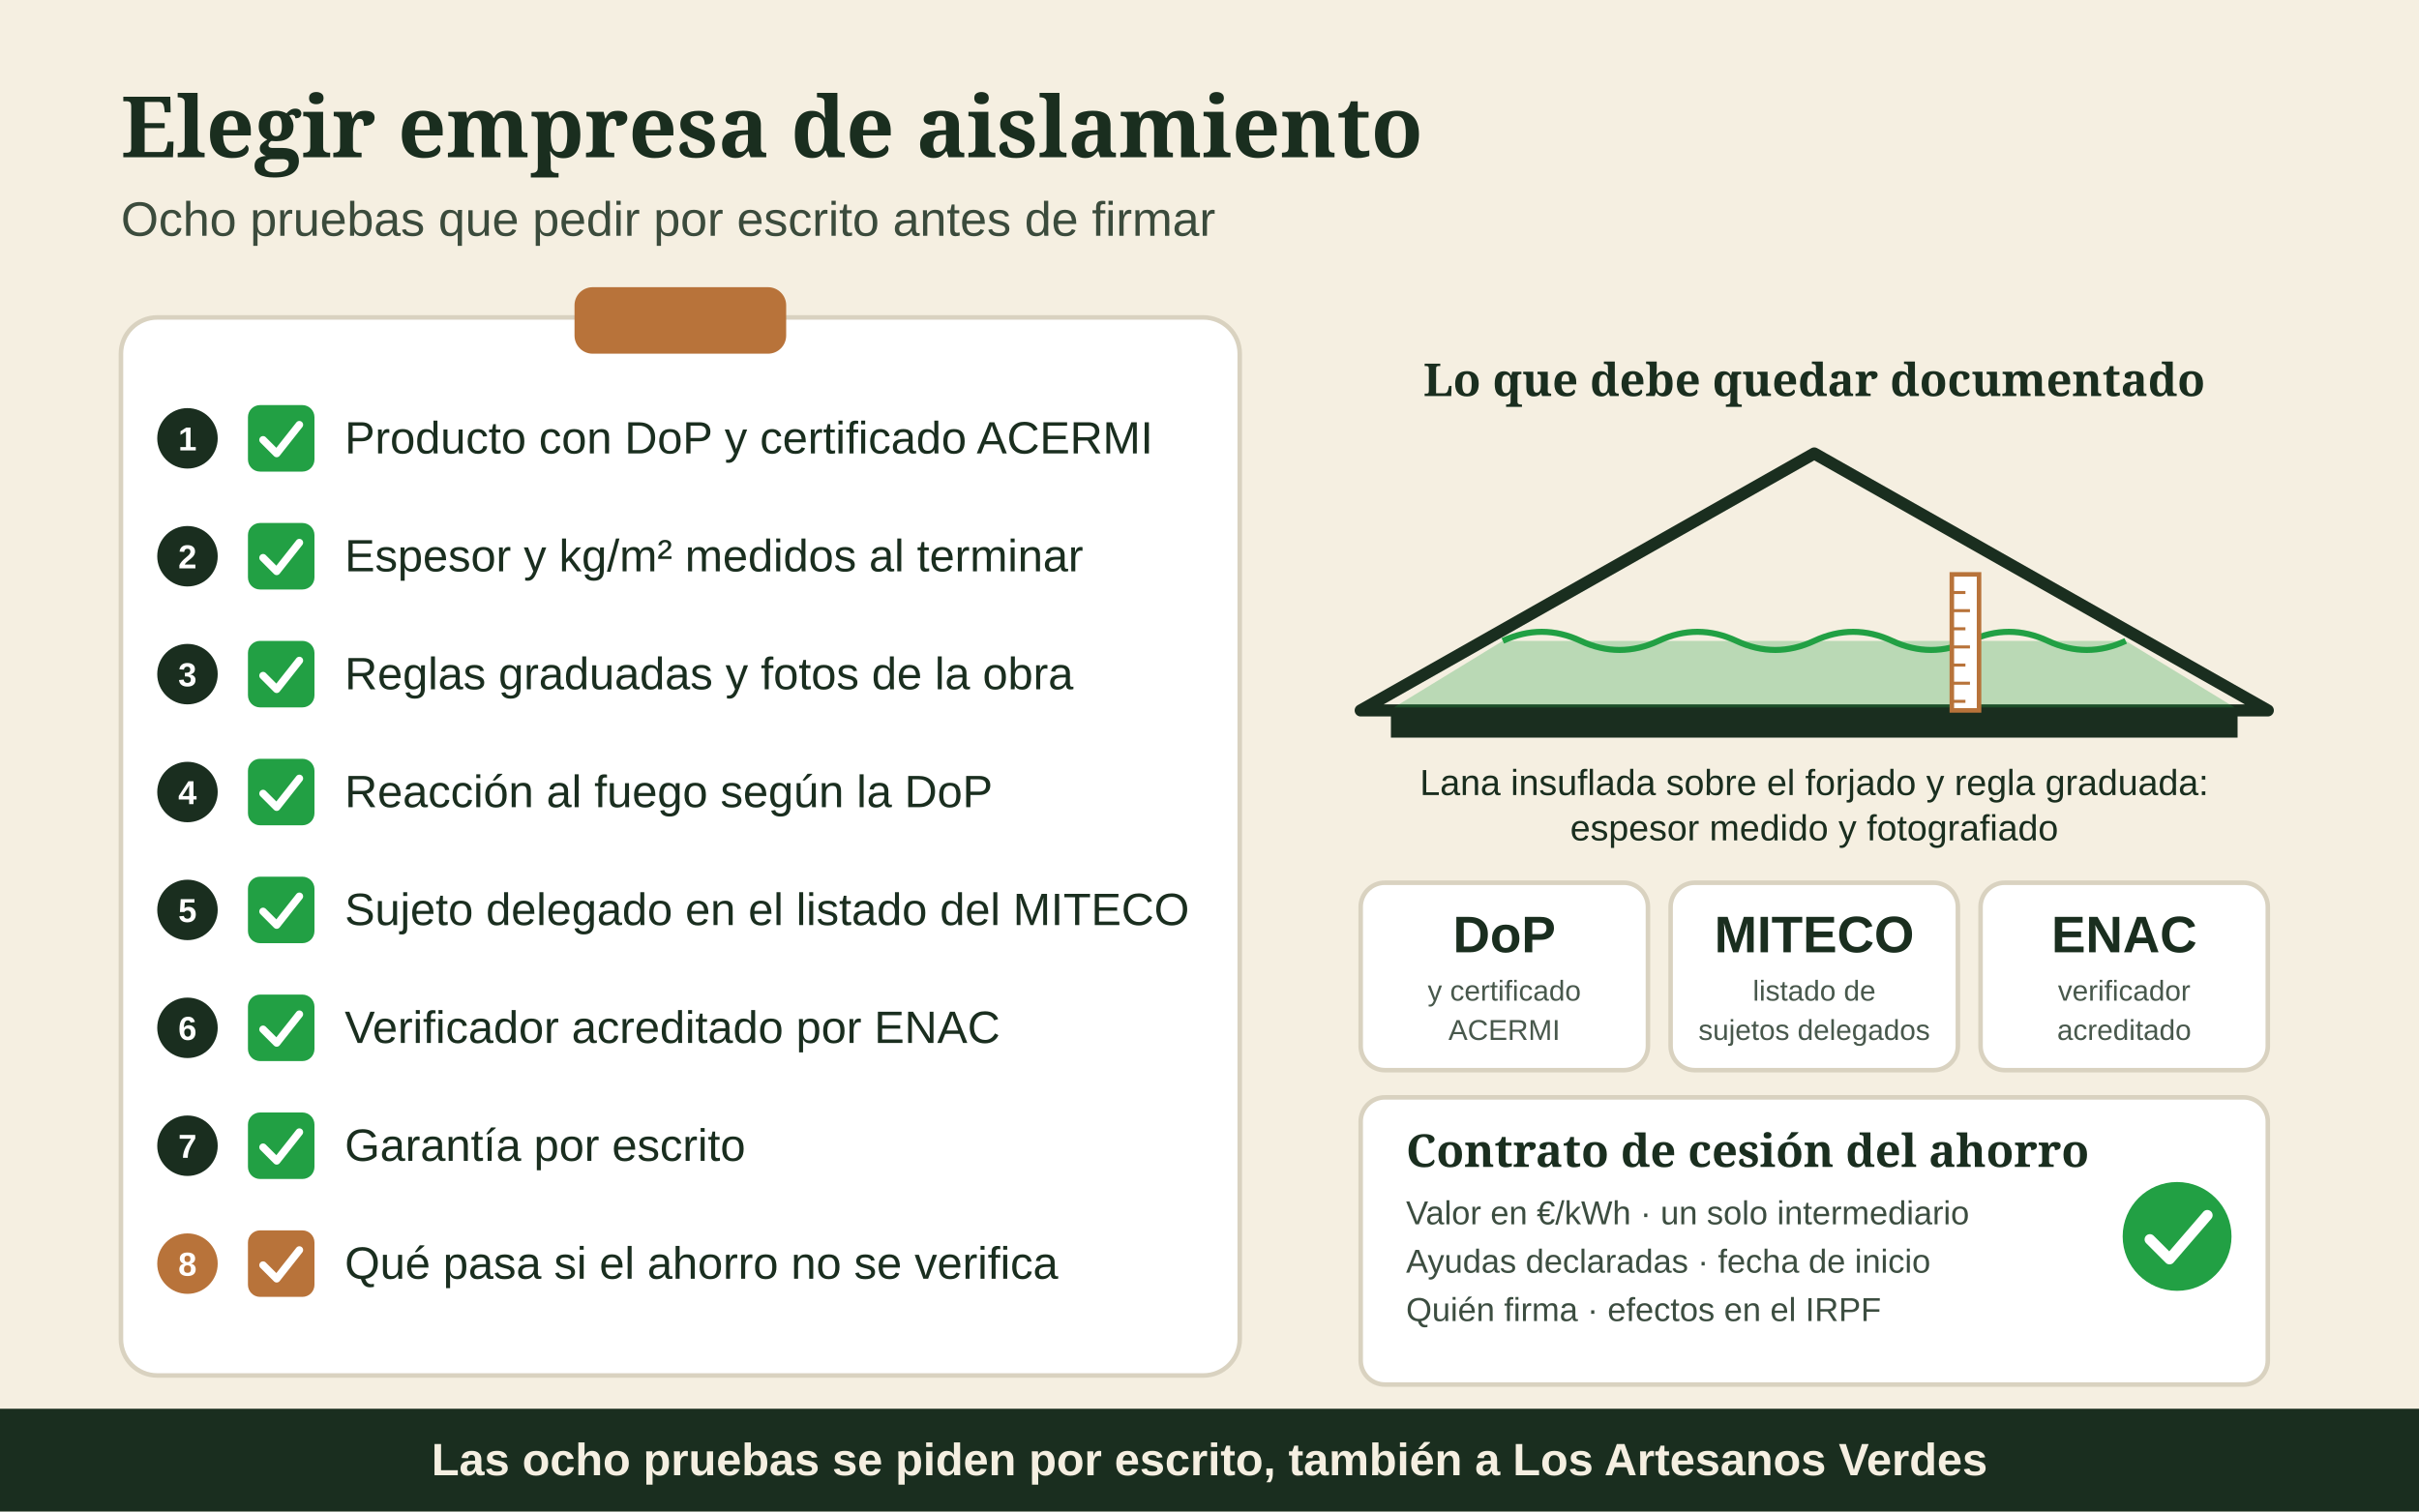
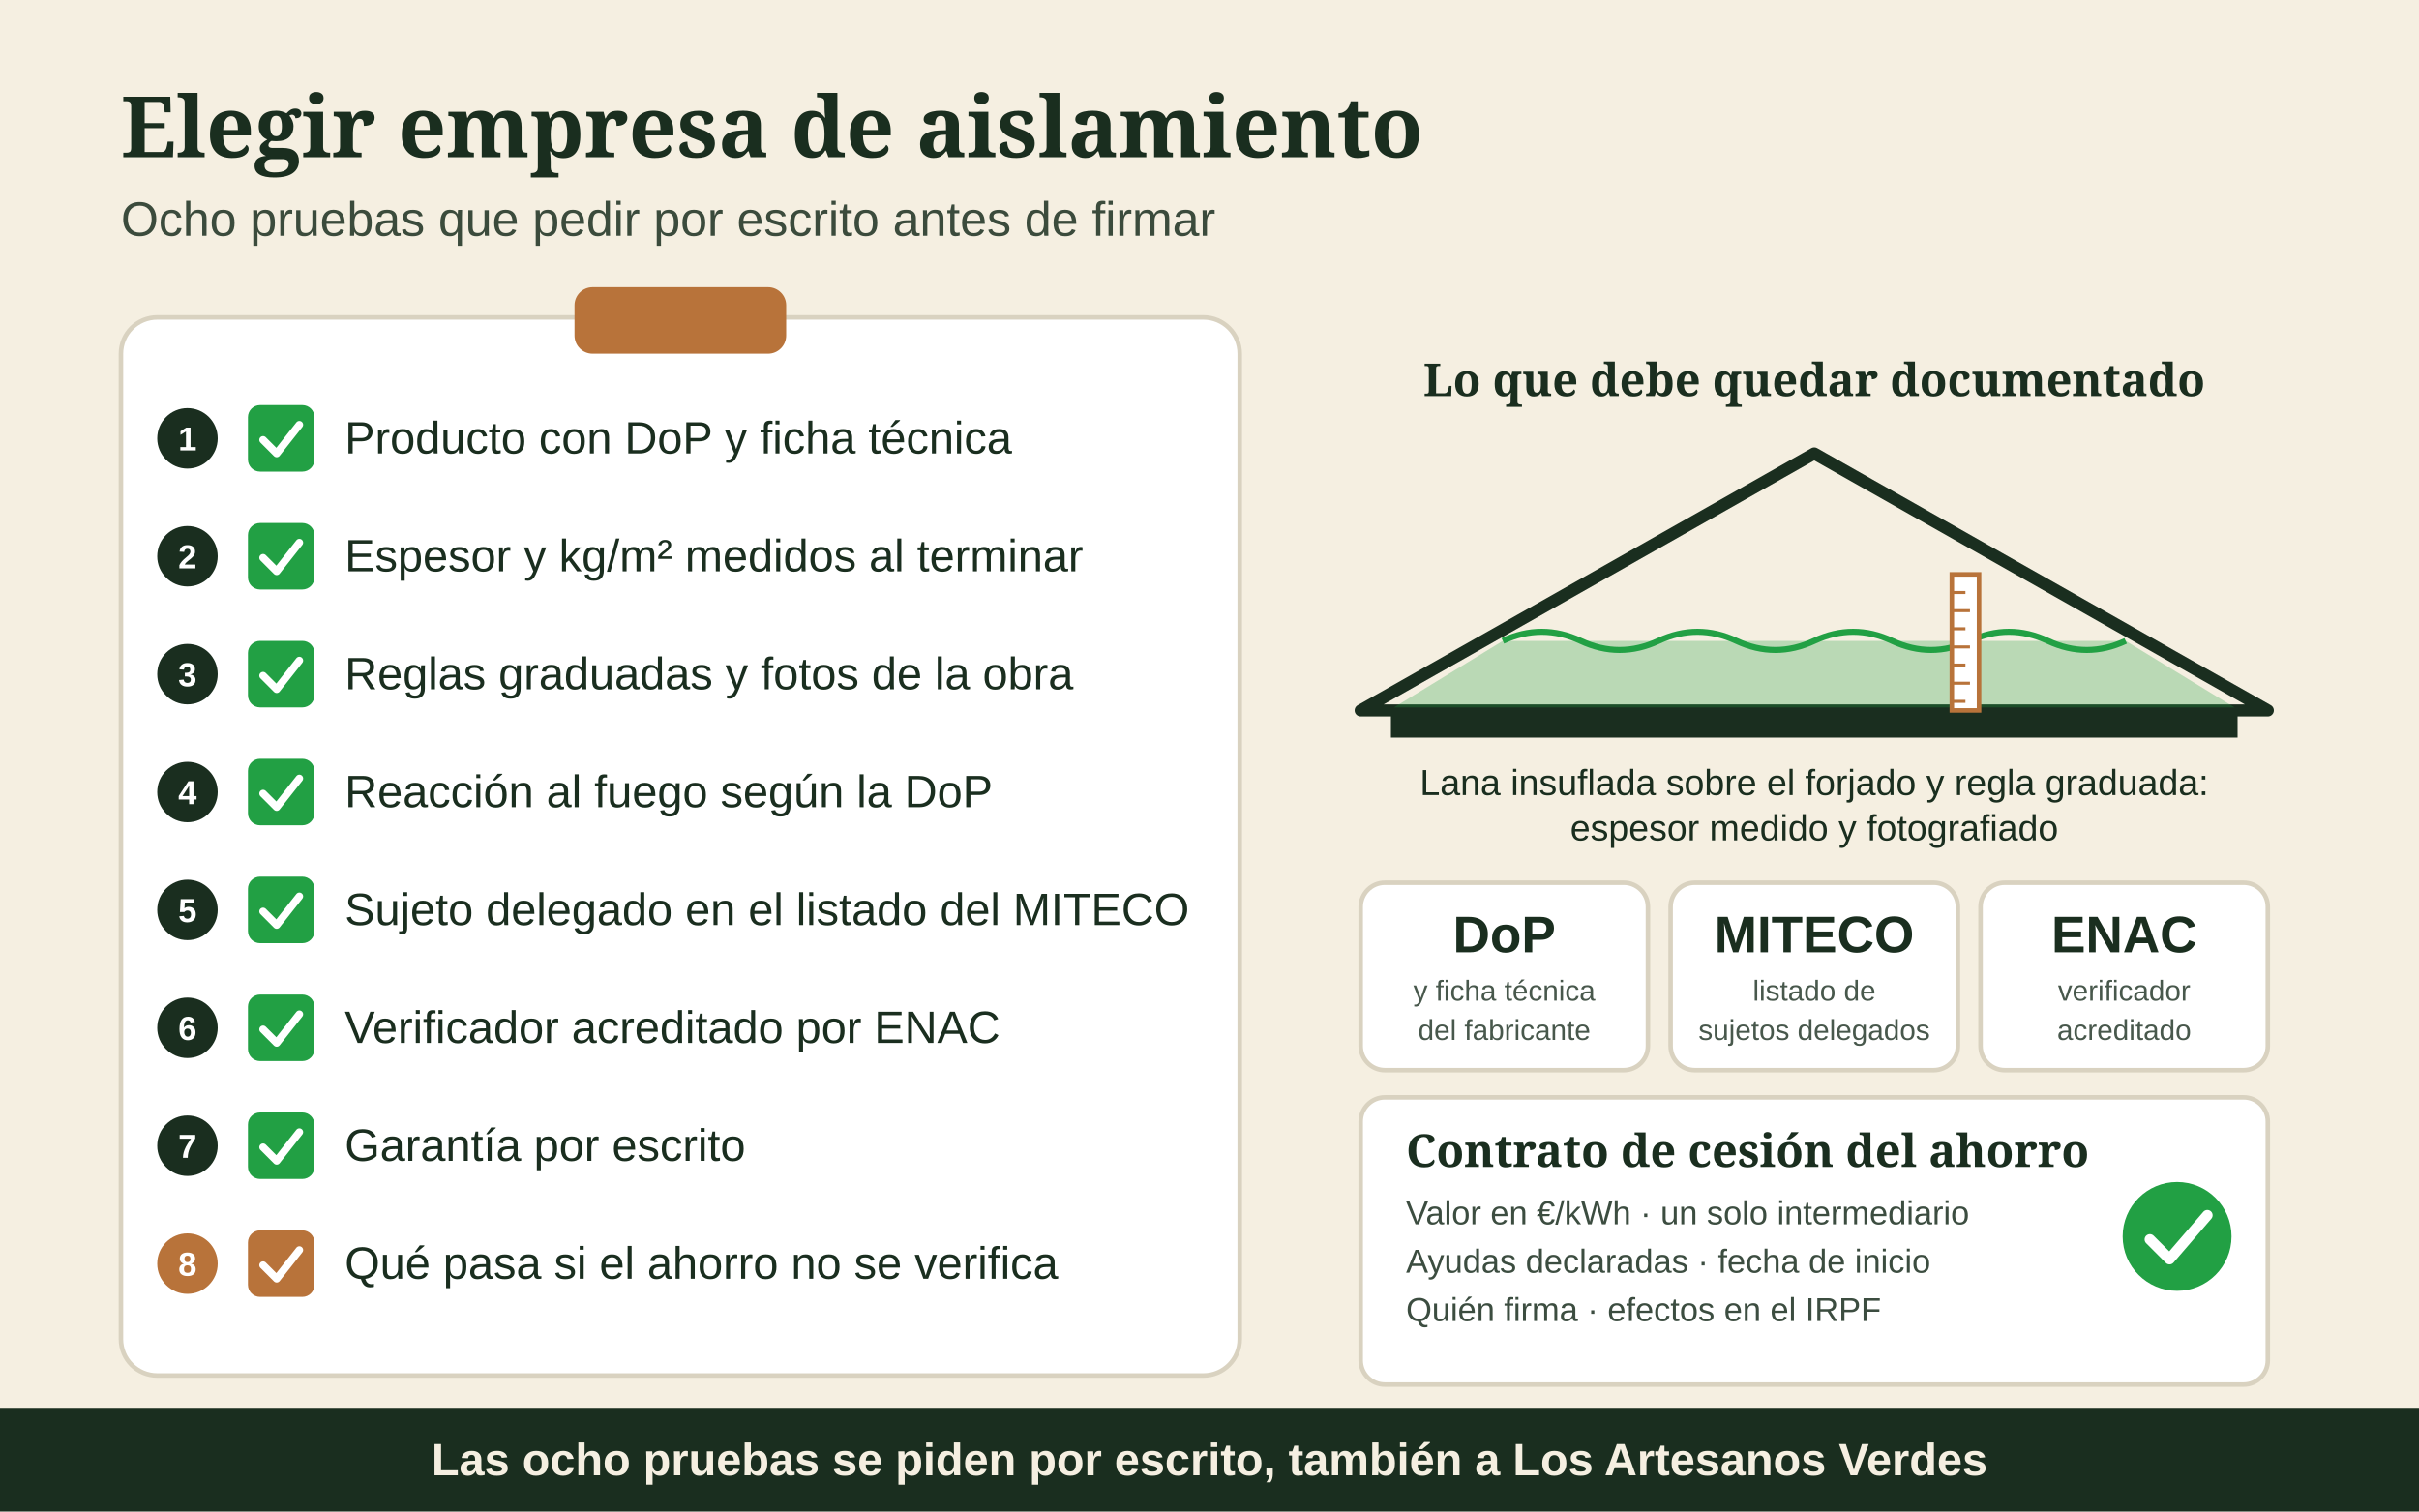
<svg xmlns="http://www.w3.org/2000/svg" viewBox="0 0 1600 1000" width="1600" height="1000" role="img" aria-labelledby="hero-title hero-desc">
  <rect width="1600" height="1000" fill="#f5efe1" />
  <text x="80" y="104" font-family="'Source Serif 4', Georgia, serif" font-size="56" font-weight="700" fill="#1a2e1f">Elegir empresa de aislamiento</text>
  <text x="80" y="156" font-family="'Source Sans 3', Arial, sans-serif" font-size="32" fill="#1a2e1f" opacity="0.85">Ocho pruebas que pedir por escrito antes de firmar</text>
  <rect x="80" y="210" width="740" height="700" rx="24" fill="#ffffff" stroke="#d9d2c0" stroke-width="3" />
  <rect x="380" y="190" width="140" height="44" rx="12" fill="#b8733a" />
  <g font-family="'Source Sans 3', Arial, sans-serif" font-size="30" fill="#1a2e1f">
    <circle cx="124" cy="290" r="20" fill="#1a2e1f" />
    <text x="124" y="298" font-size="22" font-weight="700" fill="#ffffff" text-anchor="middle">1</text>
    <rect x="164" y="268" width="44" height="44" rx="8" fill="#22a044" />
    <path d="M174 291 L183 300 L198 281" fill="none" stroke="#ffffff" stroke-width="5" stroke-linecap="round" stroke-linejoin="round" />
-     <text x="228" y="300">Producto con DoP y certificado ACERMI</text>
+     <text x="228" y="300">Producto con DoP y ficha técnica</text>
    <circle cx="124" cy="368" r="20" fill="#1a2e1f" />
    <text x="124" y="376" font-size="22" font-weight="700" fill="#ffffff" text-anchor="middle">2</text>
    <rect x="164" y="346" width="44" height="44" rx="8" fill="#22a044" />
    <path d="M174 369 L183 378 L198 359" fill="none" stroke="#ffffff" stroke-width="5" stroke-linecap="round" stroke-linejoin="round" />
    <text x="228" y="378">Espesor y kg/m² medidos al terminar</text>
    <circle cx="124" cy="446" r="20" fill="#1a2e1f" />
    <text x="124" y="454" font-size="22" font-weight="700" fill="#ffffff" text-anchor="middle">3</text>
    <rect x="164" y="424" width="44" height="44" rx="8" fill="#22a044" />
    <path d="M174 447 L183 456 L198 437" fill="none" stroke="#ffffff" stroke-width="5" stroke-linecap="round" stroke-linejoin="round" />
    <text x="228" y="456">Reglas graduadas y fotos de la obra</text>
    <circle cx="124" cy="524" r="20" fill="#1a2e1f" />
    <text x="124" y="532" font-size="22" font-weight="700" fill="#ffffff" text-anchor="middle">4</text>
    <rect x="164" y="502" width="44" height="44" rx="8" fill="#22a044" />
    <path d="M174 525 L183 534 L198 515" fill="none" stroke="#ffffff" stroke-width="5" stroke-linecap="round" stroke-linejoin="round" />
    <text x="228" y="534">Reacción al fuego según la DoP</text>
    <circle cx="124" cy="602" r="20" fill="#1a2e1f" />
    <text x="124" y="610" font-size="22" font-weight="700" fill="#ffffff" text-anchor="middle">5</text>
    <rect x="164" y="580" width="44" height="44" rx="8" fill="#22a044" />
    <path d="M174 603 L183 612 L198 593" fill="none" stroke="#ffffff" stroke-width="5" stroke-linecap="round" stroke-linejoin="round" />
    <text x="228" y="612">Sujeto delegado en el listado del MITECO</text>
    <circle cx="124" cy="680" r="20" fill="#1a2e1f" />
    <text x="124" y="688" font-size="22" font-weight="700" fill="#ffffff" text-anchor="middle">6</text>
    <rect x="164" y="658" width="44" height="44" rx="8" fill="#22a044" />
    <path d="M174 681 L183 690 L198 671" fill="none" stroke="#ffffff" stroke-width="5" stroke-linecap="round" stroke-linejoin="round" />
    <text x="228" y="690">Verificador acreditado por ENAC</text>
    <circle cx="124" cy="758" r="20" fill="#1a2e1f" />
    <text x="124" y="766" font-size="22" font-weight="700" fill="#ffffff" text-anchor="middle">7</text>
    <rect x="164" y="736" width="44" height="44" rx="8" fill="#22a044" />
    <path d="M174 759 L183 768 L198 749" fill="none" stroke="#ffffff" stroke-width="5" stroke-linecap="round" stroke-linejoin="round" />
    <text x="228" y="768">Garantía por escrito</text>
    <circle cx="124" cy="836" r="20" fill="#b8733a" />
    <text x="124" y="844" font-size="22" font-weight="700" fill="#ffffff" text-anchor="middle">8</text>
    <rect x="164" y="814" width="44" height="44" rx="8" fill="#b8733a" />
    <path d="M174 837 L183 846 L198 827" fill="none" stroke="#ffffff" stroke-width="5" stroke-linecap="round" stroke-linejoin="round" />
    <text x="228" y="846">Qué pasa si el ahorro no se verifica</text>
  </g>
  <text x="1200" y="262" font-family="'Source Serif 4', Georgia, serif" font-size="30" font-weight="700" fill="#1a2e1f" text-anchor="middle">Lo que debe quedar documentado</text>
  <polygon points="900,470 1200,300 1500,470" fill="none" stroke="#1a2e1f" stroke-width="8" stroke-linejoin="round" />
  <polygon points="922,468 994,424 1406,424 1478,468" fill="#22a044" opacity="0.28" />
  <path d="M994 424 Q1019.75 412 1045.5 424 T1097 424 T1148.5 424 T1200 424 T1251.5 424 T1303 424 T1354.5 424 T1406 424" fill="none" stroke="#22a044" stroke-width="4" />
  <rect x="920" y="470" width="560" height="18" fill="#1a2e1f" />
  <rect x="1291" y="380" width="18" height="90" fill="#ffffff" stroke="#b8733a" stroke-width="3" />
  <g stroke="#b8733a" stroke-width="2">
    <line x1="1291" y1="392" x2="1300" y2="392" />
    <line x1="1291" y1="404" x2="1303" y2="404" />
    <line x1="1291" y1="416" x2="1300" y2="416" />
    <line x1="1291" y1="428" x2="1303" y2="428" />
    <line x1="1291" y1="440" x2="1300" y2="440" />
    <line x1="1291" y1="452" x2="1303" y2="452" />
    <line x1="1291" y1="464" x2="1300" y2="464" />
  </g>
  <text x="1200" y="526" font-family="'Source Sans 3', Arial, sans-serif" font-size="24" fill="#1a2e1f" text-anchor="middle">Lana insuflada sobre el forjado y regla graduada:</text>
  <text x="1200" y="556" font-family="'Source Sans 3', Arial, sans-serif" font-size="24" fill="#1a2e1f" text-anchor="middle">espesor medido y fotografiado</text>
  <g font-family="'Source Sans 3', Arial, sans-serif" text-anchor="middle">
    <rect x="900" y="584" width="190" height="124" rx="16" fill="#ffffff" stroke="#d9d2c0" stroke-width="3" />
    <text x="995" y="630" font-size="34" font-weight="700" fill="#1a2e1f">DoP</text>
-     <text x="995" y="662" font-size="19" fill="#1a2e1f" opacity="0.8">y certificado</text>
-     <text x="995" y="688" font-size="19" fill="#1a2e1f" opacity="0.8">ACERMI</text>
+     <text x="995" y="662" font-size="19" fill="#1a2e1f" opacity="0.8">y ficha técnica</text>
+     <text x="995" y="688" font-size="19" fill="#1a2e1f" opacity="0.8">del fabricante</text>
    <rect x="1105" y="584" width="190" height="124" rx="16" fill="#ffffff" stroke="#d9d2c0" stroke-width="3" />
    <text x="1200" y="630" font-size="34" font-weight="700" fill="#1a2e1f">MITECO</text>
    <text x="1200" y="662" font-size="19" fill="#1a2e1f" opacity="0.8">listado de</text>
    <text x="1200" y="688" font-size="19" fill="#1a2e1f" opacity="0.8">sujetos delegados</text>
    <rect x="1310" y="584" width="190" height="124" rx="16" fill="#ffffff" stroke="#d9d2c0" stroke-width="3" />
    <text x="1405" y="630" font-size="34" font-weight="700" fill="#1a2e1f">ENAC</text>
    <text x="1405" y="662" font-size="19" fill="#1a2e1f" opacity="0.8">verificador</text>
    <text x="1405" y="688" font-size="19" fill="#1a2e1f" opacity="0.8">acreditado</text>
  </g>
  <rect x="900" y="726" width="600" height="190" rx="16" fill="#ffffff" stroke="#d9d2c0" stroke-width="3" />
  <text x="930" y="772" font-family="'Source Serif 4', Georgia, serif" font-size="30" font-weight="700" fill="#1a2e1f">Contrato de cesión del ahorro</text>
  <text x="930" y="810" font-family="'Source Sans 3', Arial, sans-serif" font-size="22" fill="#1a2e1f" opacity="0.85">Valor en €/kWh · un solo intermediario</text>
  <text x="930" y="842" font-family="'Source Sans 3', Arial, sans-serif" font-size="22" fill="#1a2e1f" opacity="0.85">Ayudas declaradas · fecha de inicio</text>
  <text x="930" y="874" font-family="'Source Sans 3', Arial, sans-serif" font-size="22" fill="#1a2e1f" opacity="0.85">Quién firma · efectos en el IRPF</text>
  <circle cx="1440" cy="818" r="36" fill="#22a044" />
  <path d="M1422 820 L1435 833 L1460 804" fill="none" stroke="#ffffff" stroke-width="7" stroke-linecap="round" stroke-linejoin="round" />
  <rect x="0" y="932" width="1600" height="68" fill="#1a2e1f" />
  <text x="800" y="976" font-family="'Source Sans 3', Arial, sans-serif" font-size="30" font-weight="700" fill="#f5efe1" text-anchor="middle">Las ocho pruebas se piden por escrito, también a Los Artesanos Verdes</text>
</svg>
